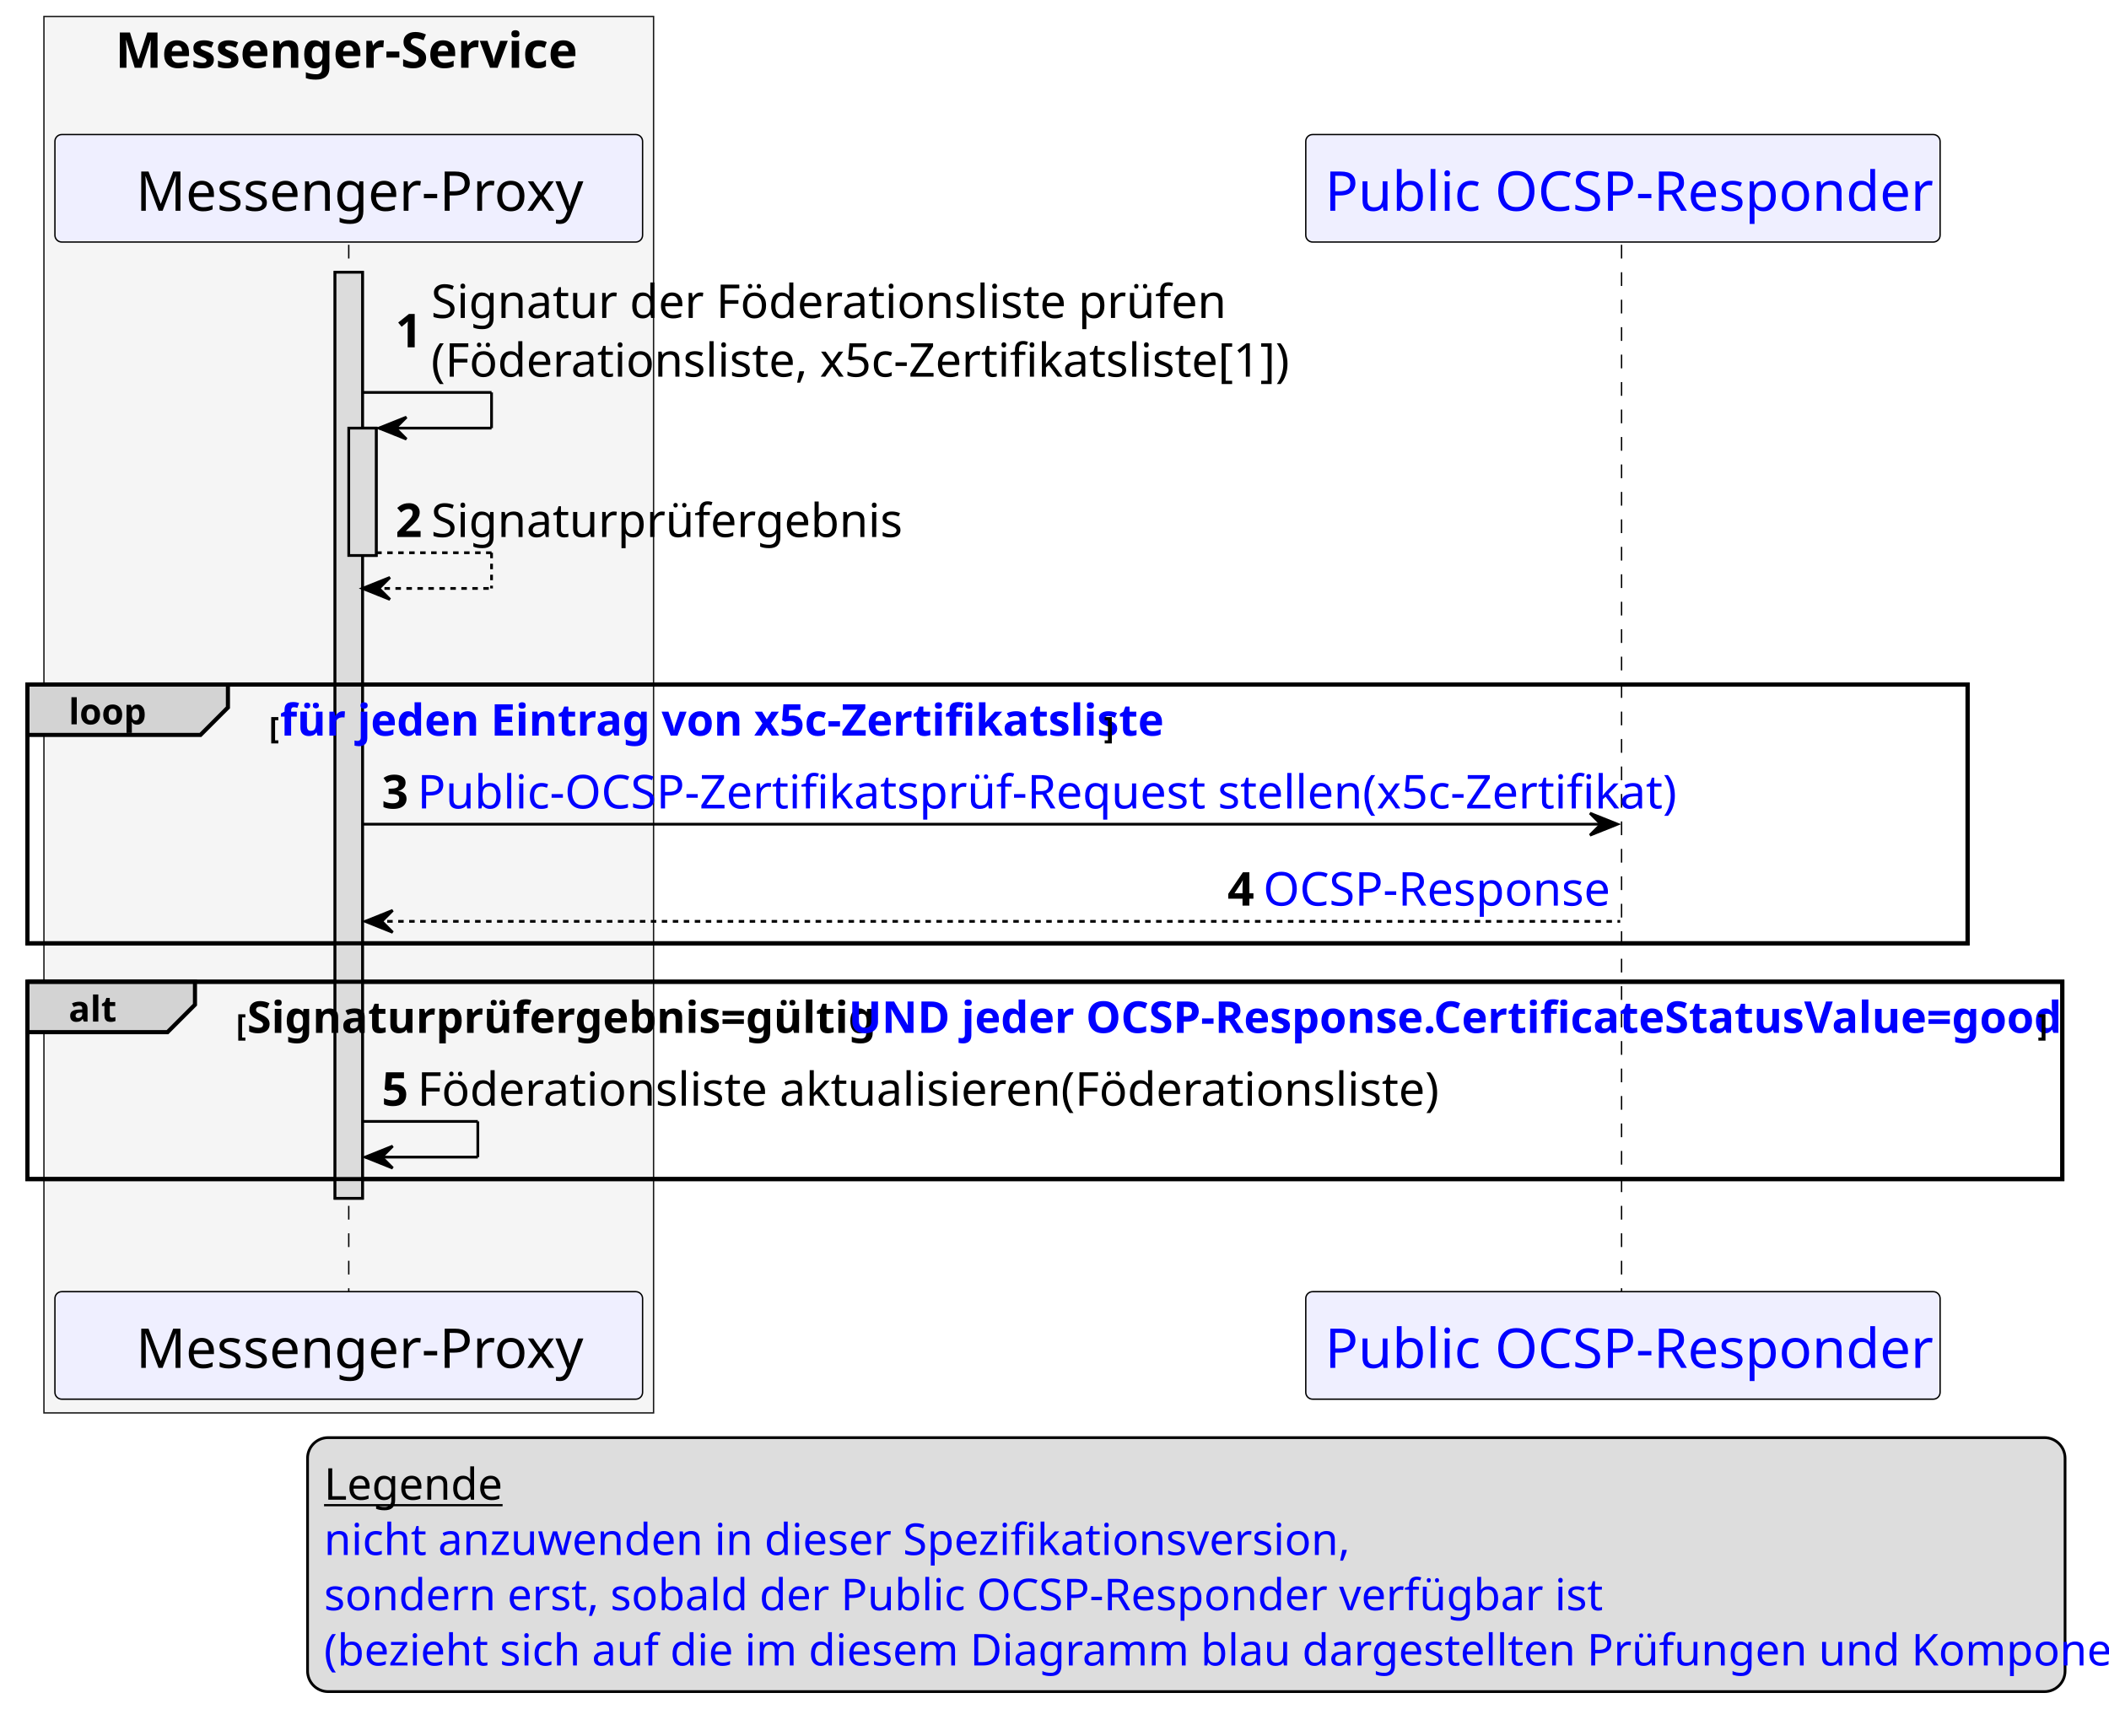
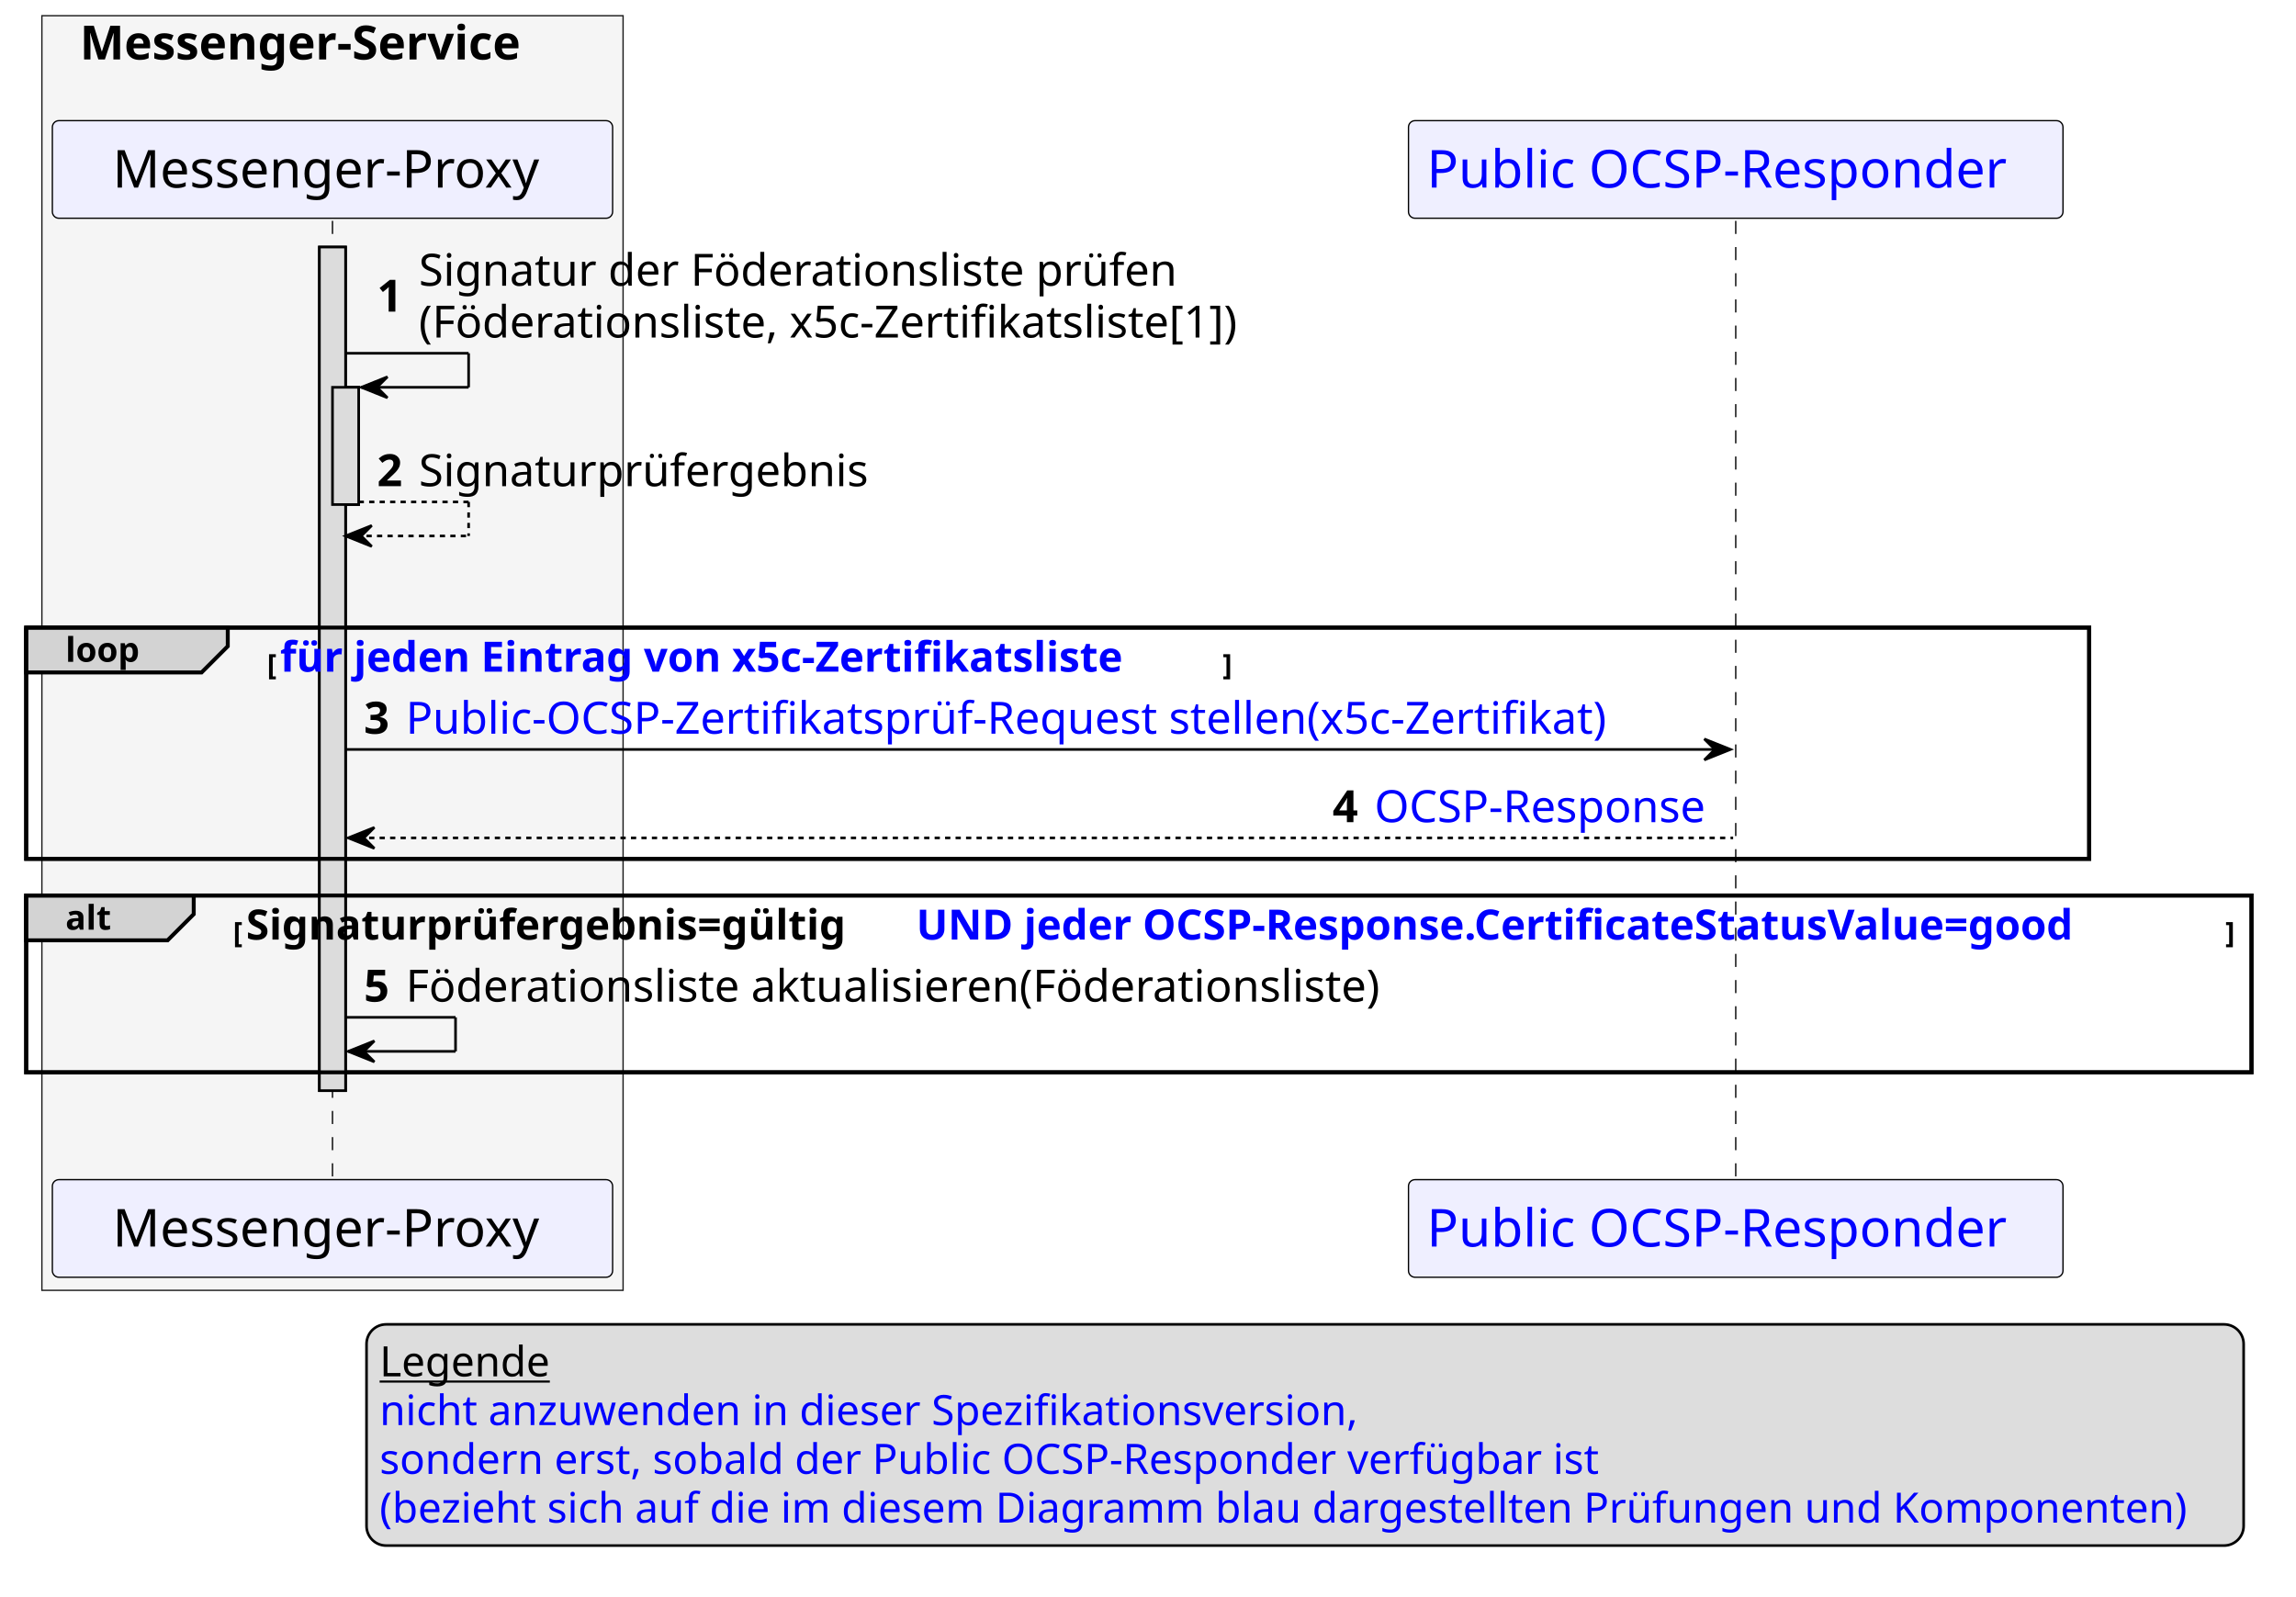
- <svg xmlns="http://www.w3.org/2000/svg" contentStyleType="text/css" height="632px" preserveAspectRatio="none" style="width:768px;height:632px;background:#FFFFFF;" version="1.1" viewBox="0 0 768 632" width="768px" zoomAndPan="magnify">
+ <svg xmlns="http://www.w3.org/2000/svg" contentStyleType="text/css" height="610px" preserveAspectRatio="none" style="width:877px;height:610px;background:#FFFFFF;" version="1.1" viewBox="0 0 877 610" width="877px" zoomAndPan="magnify">
  <defs />
  <g>
-     <rect fill="#F5F5F5" height="508.555" style="stroke:#181818;stroke-width:0.5;" width="222" x="16" y="6" />
-     <text fill="#000000" font-family="sans-serif" font-size="18" font-weight="bold" lengthAdjust="spacing" textLength="170" x="42" y="24.686">Messenger-Service</text>
-     <text fill="#000000" font-family="sans-serif" font-size="13" font-weight="bold" lengthAdjust="spacing" textLength="4" x="42" y="42.136"> </text>
-     <rect fill="#DCDCDC" height="337.25" style="stroke:#000000;stroke-width:1.0;" width="10" x="122" y="99.148" />
-     <rect fill="#DCDCDC" height="46.383" style="stroke:#000000;stroke-width:1.0;" width="10" x="127" y="155.914" />
-     <rect fill="none" height="94.242" style="stroke:#000000;stroke-width:1.5;" width="706.5" x="10" y="249.297" />
-     <rect fill="none" height="71.859" style="stroke:#000000;stroke-width:1.5;" width="741" x="10" y="357.539" />
-     <line style="stroke:#000000;stroke-width:0.5;stroke-dasharray:5.0,5.0;" x1="127" x2="127" y1="89.148" y2="471.398" />
-     <line style="stroke:#000000;stroke-width:0.5;stroke-dasharray:5.0,5.0;" x1="590.5" x2="590.5" y1="89.148" y2="471.398" />
-     <rect fill="#EFEFFF" height="39.156" rx="2.5" ry="2.5" style="stroke:#000000;stroke-width:0.5;" width="214" x="20" y="48.992" />
-     <text fill="#000000" font-family="sans-serif" font-size="20" lengthAdjust="spacing" textLength="155" x="49.5" y="76.754">Messenger-Proxy</text>
-     <rect fill="#EFEFFF" height="39.156" rx="2.5" ry="2.5" style="stroke:#000000;stroke-width:0.5;" width="214" x="20" y="470.398" />
-     <text fill="#000000" font-family="sans-serif" font-size="20" lengthAdjust="spacing" textLength="155" x="49.5" y="498.16">Messenger-Proxy</text>
-     <rect fill="#EFEFFF" height="39.156" rx="2.5" ry="2.5" style="stroke:#000000;stroke-width:0.5;" width="231" x="475.5" y="48.992" />
-     <text fill="#0000FF" font-family="sans-serif" font-size="20" lengthAdjust="spacing" textLength="217" x="482.5" y="76.754">Public OCSP-Responder</text>
-     <rect fill="#EFEFFF" height="39.156" rx="2.5" ry="2.5" style="stroke:#000000;stroke-width:0.5;" width="231" x="475.5" y="470.398" />
-     <text fill="#0000FF" font-family="sans-serif" font-size="20" lengthAdjust="spacing" textLength="217" x="482.5" y="498.16">Public OCSP-Responder</text>
-     <rect fill="#DCDCDC" height="337.25" style="stroke:#000000;stroke-width:1.0;" width="10" x="122" y="99.148" />
-     <rect fill="#DCDCDC" height="46.383" style="stroke:#000000;stroke-width:1.0;" width="10" x="127" y="155.914" />
-     <line style="stroke:#000000;stroke-width:1.0;" x1="132" x2="179" y1="142.914" y2="142.914" />
-     <line style="stroke:#000000;stroke-width:1.0;" x1="179" x2="179" y1="142.914" y2="155.914" />
-     <line style="stroke:#000000;stroke-width:1.0;" x1="138" x2="179" y1="155.914" y2="155.914" />
-     <polygon fill="#000000" points="148,151.914,138,155.914,148,159.914,144,155.914" style="stroke:#000000;stroke-width:1.0;" />
-     <text fill="#000000" font-family="sans-serif" font-size="17" font-weight="bold" lengthAdjust="spacing" textLength="9" x="144" y="126.487">1</text>
-     <text fill="#000000" font-family="sans-serif" font-size="17" lengthAdjust="spacing" textLength="261" x="157" y="115.796">Signatur der Föderationsliste prüfen</text>
-     <text fill="#000000" font-family="sans-serif" font-size="17" lengthAdjust="spacing" textLength="284" x="157" y="137.179">(Föderationsliste, x5c-Zertifikatsliste[1])</text>
-     <line style="stroke:#000000;stroke-width:1.0;stroke-dasharray:2.0,2.0;" x1="137" x2="179" y1="201.297" y2="201.297" />
-     <line style="stroke:#000000;stroke-width:1.0;stroke-dasharray:2.0,2.0;" x1="179" x2="179" y1="201.297" y2="214.297" />
-     <line style="stroke:#000000;stroke-width:1.0;stroke-dasharray:2.0,2.0;" x1="132" x2="179" y1="214.297" y2="214.297" />
-     <polygon fill="#000000" points="142,210.297,132,214.297,142,218.297,138,214.297" style="stroke:#000000;stroke-width:1.0;" />
-     <text fill="#000000" font-family="sans-serif" font-size="17" font-weight="bold" lengthAdjust="spacing" textLength="9" x="144" y="195.561">2</text>
-     <text fill="#000000" font-family="sans-serif" font-size="17" lengthAdjust="spacing" textLength="153" x="157" y="195.561">Signaturprüfergebnis</text>
-     <path d="M10,249.297 L83,249.297 L83,257.648 L73,267.648 L10,267.648 L10,249.297 " fill="#D3D3D3" style="stroke:#000000;stroke-width:1.5;" />
-     <rect fill="none" height="94.242" style="stroke:#000000;stroke-width:1.5;" width="706.5" x="10" y="249.297" />
-     <text fill="#000000" font-family="sans-serif" font-size="13" font-weight="bold" lengthAdjust="spacing" textLength="28" x="25" y="263.792">loop</text>
-     <text fill="#000000" font-family="sans-serif" font-size="11" font-weight="bold" lengthAdjust="spacing" textLength="4" x="98" y="269.005">[</text>
-     <text fill="#0000FF" font-family="sans-serif" font-size="16" font-weight="bold" lengthAdjust="spacing" textLength="300" x="102" y="267.906">für jeden Eintrag von x5c-Zertifikatsliste</text>
-     <text fill="#000000" font-family="sans-serif" font-size="11" font-weight="bold" lengthAdjust="spacing" textLength="4" x="402" y="269.005">]</text>
-     <polygon fill="#000000" points="579,296.156,589,300.156,579,304.156,583,300.156" style="stroke:#000000;stroke-width:1.0;" />
-     <line style="stroke:#000000;stroke-width:1.0;" x1="132" x2="585" y1="300.156" y2="300.156" />
-     <text fill="#000000" font-family="sans-serif" font-size="17" font-weight="bold" lengthAdjust="spacing" textLength="9" x="139" y="294.421">3</text>
-     <text fill="#0000FF" font-family="sans-serif" font-size="17" lengthAdjust="spacing" textLength="422" x="152" y="294.421">Public-OCSP-Zertifikatsprüf-Request stellen(x5c-Zertifikat)</text>
-     <polygon fill="#000000" points="143,331.539,133,335.539,143,339.539,139,335.539" style="stroke:#000000;stroke-width:1.0;" />
-     <line style="stroke:#000000;stroke-width:1.0;stroke-dasharray:2.0,2.0;" x1="137" x2="590" y1="335.539" y2="335.539" />
-     <text fill="#000000" font-family="sans-serif" font-size="17" font-weight="bold" lengthAdjust="spacing" textLength="9" x="447" y="329.804">4</text>
-     <text fill="#0000FF" font-family="sans-serif" font-size="17" lengthAdjust="spacing" textLength="124" x="460" y="329.804">OCSP-Response</text>
-     <path d="M10,357.539 L71,357.539 L71,365.891 L61,375.891 L10,375.891 L10,357.539 " fill="#D3D3D3" style="stroke:#000000;stroke-width:1.5;" />
-     <rect fill="none" height="71.859" style="stroke:#000000;stroke-width:1.5;" width="741" x="10" y="357.539" />
-     <text fill="#000000" font-family="sans-serif" font-size="13" font-weight="bold" lengthAdjust="spacing" textLength="16" x="25" y="372.034">alt</text>
-     <text fill="#000000" font-family="sans-serif" font-size="11" font-weight="bold" lengthAdjust="spacing" textLength="4" x="86" y="377.247">[</text>
-     <text fill="#000000" font-family="sans-serif" font-size="16" font-weight="bold" lengthAdjust="spacing" textLength="215" x="90" y="376.148">Signaturprüfergebnis=gültig</text>
-     <text fill="#0000FF" font-family="sans-serif" font-size="16" font-weight="bold" lengthAdjust="spacing" textLength="433" x="309" y="376.148">UND jeder OCSP-Response.CertificateStatusValue=good</text>
-     <text fill="#000000" font-family="sans-serif" font-size="11" font-weight="bold" lengthAdjust="spacing" textLength="4" x="742" y="377.247">]</text>
-     <line style="stroke:#000000;stroke-width:1.0;" x1="132" x2="174" y1="408.398" y2="408.398" />
-     <line style="stroke:#000000;stroke-width:1.0;" x1="174" x2="174" y1="408.398" y2="421.398" />
-     <line style="stroke:#000000;stroke-width:1.0;" x1="133" x2="174" y1="421.398" y2="421.398" />
-     <polygon fill="#000000" points="143,417.398,133,421.398,143,425.398,139,421.398" style="stroke:#000000;stroke-width:1.0;" />
-     <text fill="#000000" font-family="sans-serif" font-size="17" font-weight="bold" lengthAdjust="spacing" textLength="9" x="139" y="402.663">5</text>
-     <text fill="#000000" font-family="sans-serif" font-size="17" lengthAdjust="spacing" textLength="336" x="152" y="402.663">Föderationsliste aktualisieren(Föderationsliste)</text>
-     <rect fill="#DDDDDD" height="92.5" id="_legend" rx="7.5" ry="7.5" style="stroke:#000000;stroke-width:1.0;" width="640" x="112" y="523.555" />
-     <text fill="#000000" font-family="sans-serif" font-size="16" lengthAdjust="spacing" text-decoration="underline" textLength="62" x="118" y="546.164">Legende</text>
-     <text fill="#0000FF" font-family="sans-serif" font-size="16" lengthAdjust="spacing" textLength="342" x="118" y="566.289">nicht anzuwenden in dieser Spezifikationsversion,</text>
-     <text fill="#0000FF" font-family="sans-serif" font-size="16" lengthAdjust="spacing" textLength="436" x="118" y="586.414">sondern erst, sobald der Public OCSP-Responder verfügbar ist</text>
-     <text fill="#0000FF" font-family="sans-serif" font-size="16" lengthAdjust="spacing" textLength="628" x="118" y="606.539">(bezieht sich auf die im diesem Diagramm blau dargestellten Prüfungen und Komponenten)</text>
+     <rect fill="#F5F5F5" height="486.898" style="stroke:#181818;stroke-width:0.5;" width="222" x="16" y="6" />
+     <text fill="#000000" font-family="sans-serif" font-size="18" font-weight="bold" lengthAdjust="spacing" textLength="193" x="30.5" y="22.708">Messenger-Service</text>
+     <text fill="#000000" font-family="sans-serif" font-size="13" font-weight="bold" lengthAdjust="spacing" textLength="5" x="30.5" y="39.02"> </text>
+     <rect fill="#DCDCDC" height="322.25" style="stroke:#000000;stroke-width:1.0;" width="10" x="122" y="94.367" />
+     <rect fill="#DCDCDC" height="44.789" style="stroke:#000000;stroke-width:1.0;" width="10" x="127" y="147.945" />
+     <rect fill="none" height="88.336" style="stroke:#000000;stroke-width:1.5;" width="788" x="10" y="239.734" />
+     <rect fill="none" height="67.547" style="stroke:#000000;stroke-width:1.5;" width="850" x="10" y="342.07" />
+     <line style="stroke:#000000;stroke-width:0.5;stroke-dasharray:5.0,5.0;" x1="127" x2="127" y1="84.367" y2="451.617" />
+     <line style="stroke:#000000;stroke-width:0.5;stroke-dasharray:5.0,5.0;" x1="663" x2="663" y1="84.367" y2="451.617" />
+     <rect fill="#EFEFFF" height="37.281" rx="2.5" ry="2.5" style="stroke:#000000;stroke-width:0.5;" width="214" x="20" y="46.086" />
+     <text fill="#000000" font-family="sans-serif" font-size="20" lengthAdjust="spacing" textLength="168" x="43" y="71.65">Messenger-Proxy</text>
+     <rect fill="#EFEFFF" height="37.281" rx="2.5" ry="2.5" style="stroke:#000000;stroke-width:0.5;" width="214" x="20" y="450.617" />
+     <text fill="#000000" font-family="sans-serif" font-size="20" lengthAdjust="spacing" textLength="168" x="43" y="476.182">Messenger-Proxy</text>
+     <rect fill="#EFEFFF" height="37.281" rx="2.5" ry="2.5" style="stroke:#000000;stroke-width:0.5;" width="250" x="538" y="46.086" />
+     <text fill="#0000FF" font-family="sans-serif" font-size="20" lengthAdjust="spacing" textLength="236" x="545" y="71.65">Public OCSP-Responder</text>
+     <rect fill="#EFEFFF" height="37.281" rx="2.5" ry="2.5" style="stroke:#000000;stroke-width:0.5;" width="250" x="538" y="450.617" />
+     <text fill="#0000FF" font-family="sans-serif" font-size="20" lengthAdjust="spacing" textLength="236" x="545" y="476.182">Public OCSP-Responder</text>
+     <rect fill="#DCDCDC" height="322.25" style="stroke:#000000;stroke-width:1.0;" width="10" x="122" y="94.367" />
+     <rect fill="#DCDCDC" height="44.789" style="stroke:#000000;stroke-width:1.0;" width="10" x="127" y="147.945" />
+     <line style="stroke:#000000;stroke-width:1.0;" x1="132" x2="179" y1="134.945" y2="134.945" />
+     <line style="stroke:#000000;stroke-width:1.0;" x1="179" x2="179" y1="134.945" y2="147.945" />
+     <line style="stroke:#000000;stroke-width:1.0;" x1="138" x2="179" y1="147.945" y2="147.945" />
+     <polygon fill="#000000" points="148,143.945,138,147.945,148,151.945,144,147.945" style="stroke:#000000;stroke-width:1.0;" />
+     <text fill="#000000" font-family="sans-serif" font-size="17" font-weight="bold" lengthAdjust="spacing" textLength="12" x="144" y="119.041">1</text>
+     <text fill="#000000" font-family="sans-serif" font-size="17" lengthAdjust="spacing" textLength="302" x="160" y="109.147">Signatur der Föderationsliste prüfen</text>
+     <text fill="#000000" font-family="sans-serif" font-size="17" lengthAdjust="spacing" textLength="339" x="160" y="128.936">(Föderationsliste, x5c-Zertifikatsliste[1])</text>
+     <line style="stroke:#000000;stroke-width:1.0;stroke-dasharray:2.0,2.0;" x1="137" x2="179" y1="191.734" y2="191.734" />
+     <line style="stroke:#000000;stroke-width:1.0;stroke-dasharray:2.0,2.0;" x1="179" x2="179" y1="191.734" y2="204.734" />
+     <line style="stroke:#000000;stroke-width:1.0;stroke-dasharray:2.0,2.0;" x1="132" x2="179" y1="204.734" y2="204.734" />
+     <polygon fill="#000000" points="142,200.734,132,204.734,142,208.734,138,204.734" style="stroke:#000000;stroke-width:1.0;" />
+     <text fill="#000000" font-family="sans-serif" font-size="17" font-weight="bold" lengthAdjust="spacing" textLength="12" x="144" y="185.725">2</text>
+     <text fill="#000000" font-family="sans-serif" font-size="17" lengthAdjust="spacing" textLength="177" x="160" y="185.725">Signaturprüfergebnis</text>
+     <path d="M10,239.734 L87,239.734 L87,246.867 L77,256.867 L10,256.867 L10,239.734 " fill="#D3D3D3" style="stroke:#000000;stroke-width:1.5;" />
+     <rect fill="none" height="88.336" style="stroke:#000000;stroke-width:1.5;" width="788" x="10" y="239.734" />
+     <text fill="#000000" font-family="sans-serif" font-size="13" font-weight="bold" lengthAdjust="spacing" textLength="32" x="25" y="252.801">loop</text>
+     <text fill="#000000" font-family="sans-serif" font-size="11" font-weight="bold" lengthAdjust="spacing" textLength="5" x="102" y="257.765">[</text>
+     <text fill="#0000FF" font-family="sans-serif" font-size="16" font-weight="bold" lengthAdjust="spacing" textLength="360" x="107" y="256.586">für jeden Eintrag von x5c-Zertifikatsliste</text>
+     <text fill="#000000" font-family="sans-serif" font-size="11" font-weight="bold" lengthAdjust="spacing" textLength="5" x="467" y="257.765">]</text>
+     <polygon fill="#000000" points="651,282.281,661,286.281,651,290.281,655,286.281" style="stroke:#000000;stroke-width:1.0;" />
+     <line style="stroke:#000000;stroke-width:1.0;" x1="132" x2="657" y1="286.281" y2="286.281" />
+     <text fill="#000000" font-family="sans-serif" font-size="17" font-weight="bold" lengthAdjust="spacing" textLength="12" x="139" y="280.272">3</text>
+     <text fill="#0000FF" font-family="sans-serif" font-size="17" lengthAdjust="spacing" textLength="491" x="155" y="280.272">Public-OCSP-Zertifikatsprüf-Request stellen(x5c-Zertifikat)</text>
+     <polygon fill="#000000" points="143,316.07,133,320.07,143,324.07,139,320.07" style="stroke:#000000;stroke-width:1.0;" />
+     <line style="stroke:#000000;stroke-width:1.0;stroke-dasharray:2.0,2.0;" x1="137" x2="662" y1="320.07" y2="320.07" />
+     <text fill="#000000" font-family="sans-serif" font-size="17" font-weight="bold" lengthAdjust="spacing" textLength="12" x="509" y="314.061">4</text>
+     <text fill="#0000FF" font-family="sans-serif" font-size="17" lengthAdjust="spacing" textLength="131" x="525" y="314.061">OCSP-Response</text>
+     <path d="M10,342.07 L74,342.07 L74,349.203 L64,359.203 L10,359.203 L10,342.07 " fill="#D3D3D3" style="stroke:#000000;stroke-width:1.5;" />
+     <rect fill="none" height="67.547" style="stroke:#000000;stroke-width:1.5;" width="850" x="10" y="342.07" />
+     <text fill="#000000" font-family="sans-serif" font-size="13" font-weight="bold" lengthAdjust="spacing" textLength="19" x="25" y="355.137">alt</text>
+     <text fill="#000000" font-family="sans-serif" font-size="11" font-weight="bold" lengthAdjust="spacing" textLength="5" x="89" y="360.101">[</text>
+     <text fill="#000000" font-family="sans-serif" font-size="16" font-weight="bold" lengthAdjust="spacing" textLength="250" x="94" y="358.922">Signaturprüfergebnis=gültig</text>
+     <text fill="#0000FF" font-family="sans-serif" font-size="16" font-weight="bold" lengthAdjust="spacing" textLength="500" x="350" y="358.922">UND jeder OCSP-Response.CertificateStatusValue=good</text>
+     <text fill="#000000" font-family="sans-serif" font-size="11" font-weight="bold" lengthAdjust="spacing" textLength="5" x="850" y="360.101">]</text>
+     <line style="stroke:#000000;stroke-width:1.0;" x1="132" x2="174" y1="388.617" y2="388.617" />
+     <line style="stroke:#000000;stroke-width:1.0;" x1="174" x2="174" y1="388.617" y2="401.617" />
+     <line style="stroke:#000000;stroke-width:1.0;" x1="133" x2="174" y1="401.617" y2="401.617" />
+     <polygon fill="#000000" points="143,397.617,133,401.617,143,405.617,139,401.617" style="stroke:#000000;stroke-width:1.0;" />
+     <text fill="#000000" font-family="sans-serif" font-size="17" font-weight="bold" lengthAdjust="spacing" textLength="12" x="139" y="382.608">5</text>
+     <text fill="#000000" font-family="sans-serif" font-size="17" lengthAdjust="spacing" textLength="394" x="155" y="382.608">Föderationsliste aktualisieren(Föderationsliste)</text>
+     <rect fill="#DDDDDD" height="84.5" id="_legend" rx="7.5" ry="7.5" style="stroke:#000000;stroke-width:1.0;" width="717" x="140" y="505.898" />
+     <text fill="#000000" font-family="sans-serif" font-size="16" lengthAdjust="spacing" text-decoration="underline" textLength="66" x="145" y="525.75">Legende</text>
+     <text fill="#0000FF" font-family="sans-serif" font-size="16" lengthAdjust="spacing" textLength="385" x="145" y="544.375">nicht anzuwenden in dieser Spezifikationsversion,</text>
+     <text fill="#0000FF" font-family="sans-serif" font-size="16" lengthAdjust="spacing" textLength="488" x="145" y="563">sondern erst, sobald der Public OCSP-Responder verfügbar ist</text>
+     <text fill="#0000FF" font-family="sans-serif" font-size="16" lengthAdjust="spacing" textLength="707" x="145" y="581.625">(bezieht sich auf die im diesem Diagramm blau dargestellten Prüfungen und Komponenten)</text>
  </g>
</svg>
